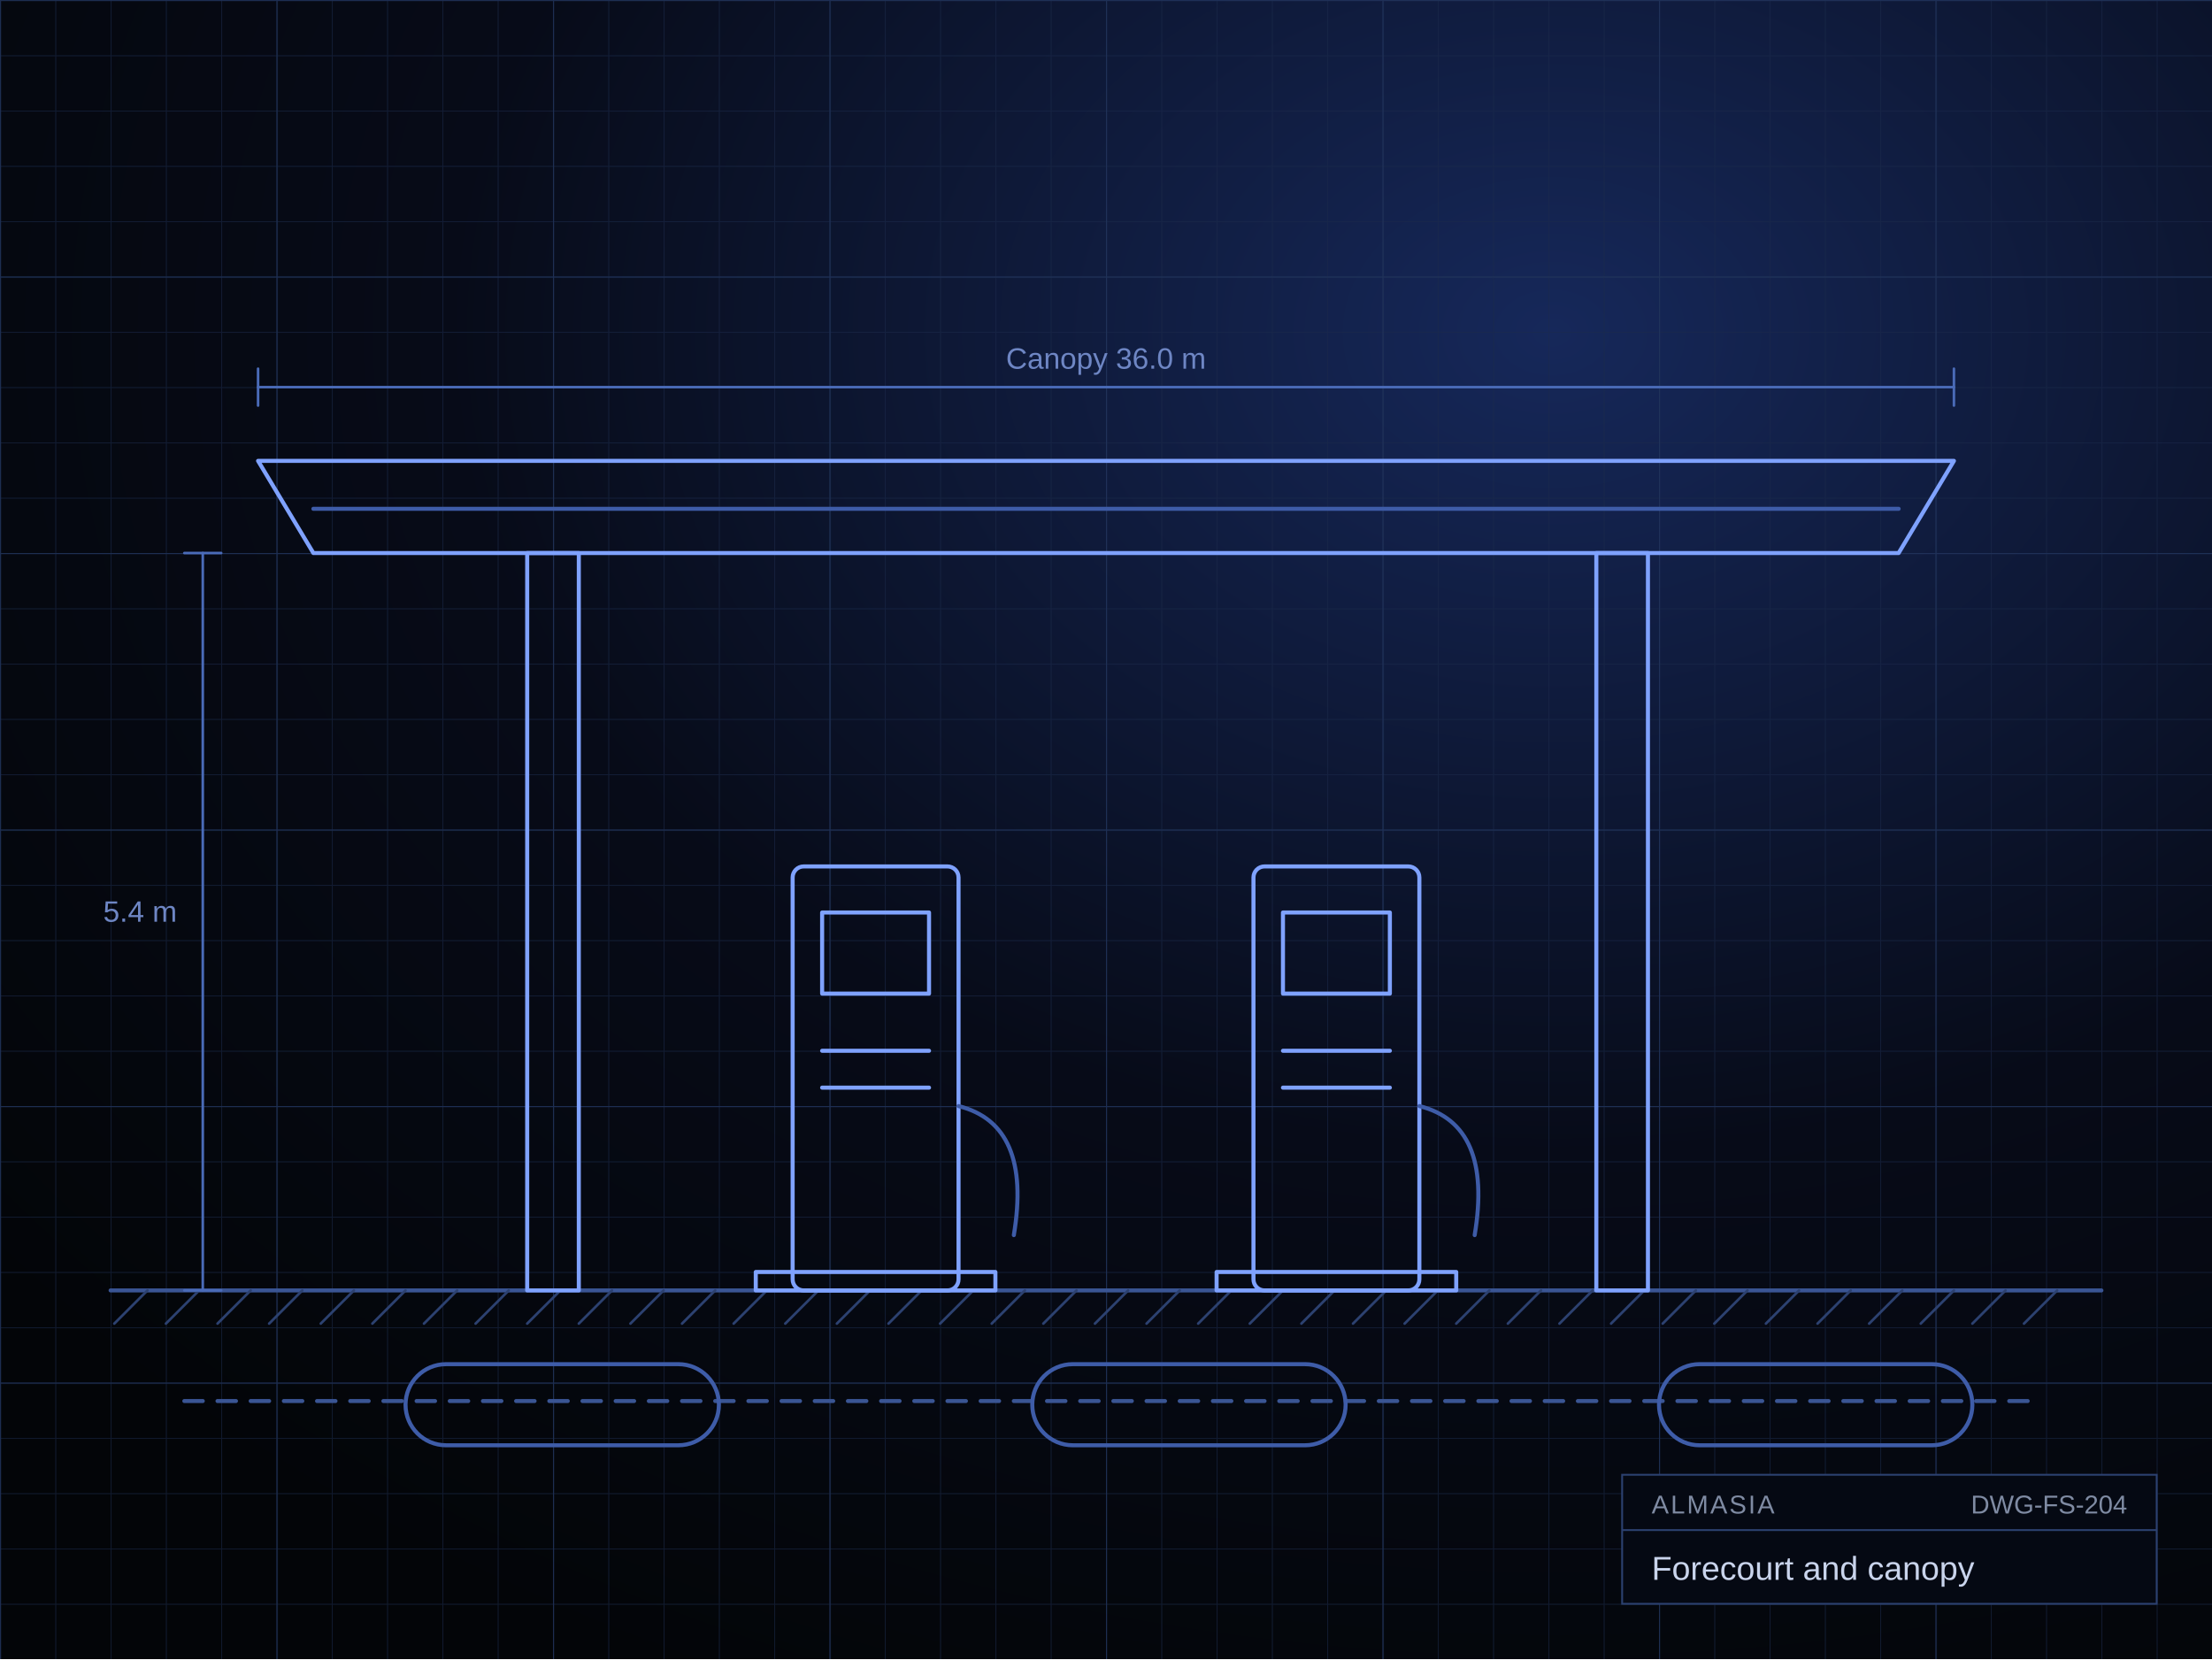
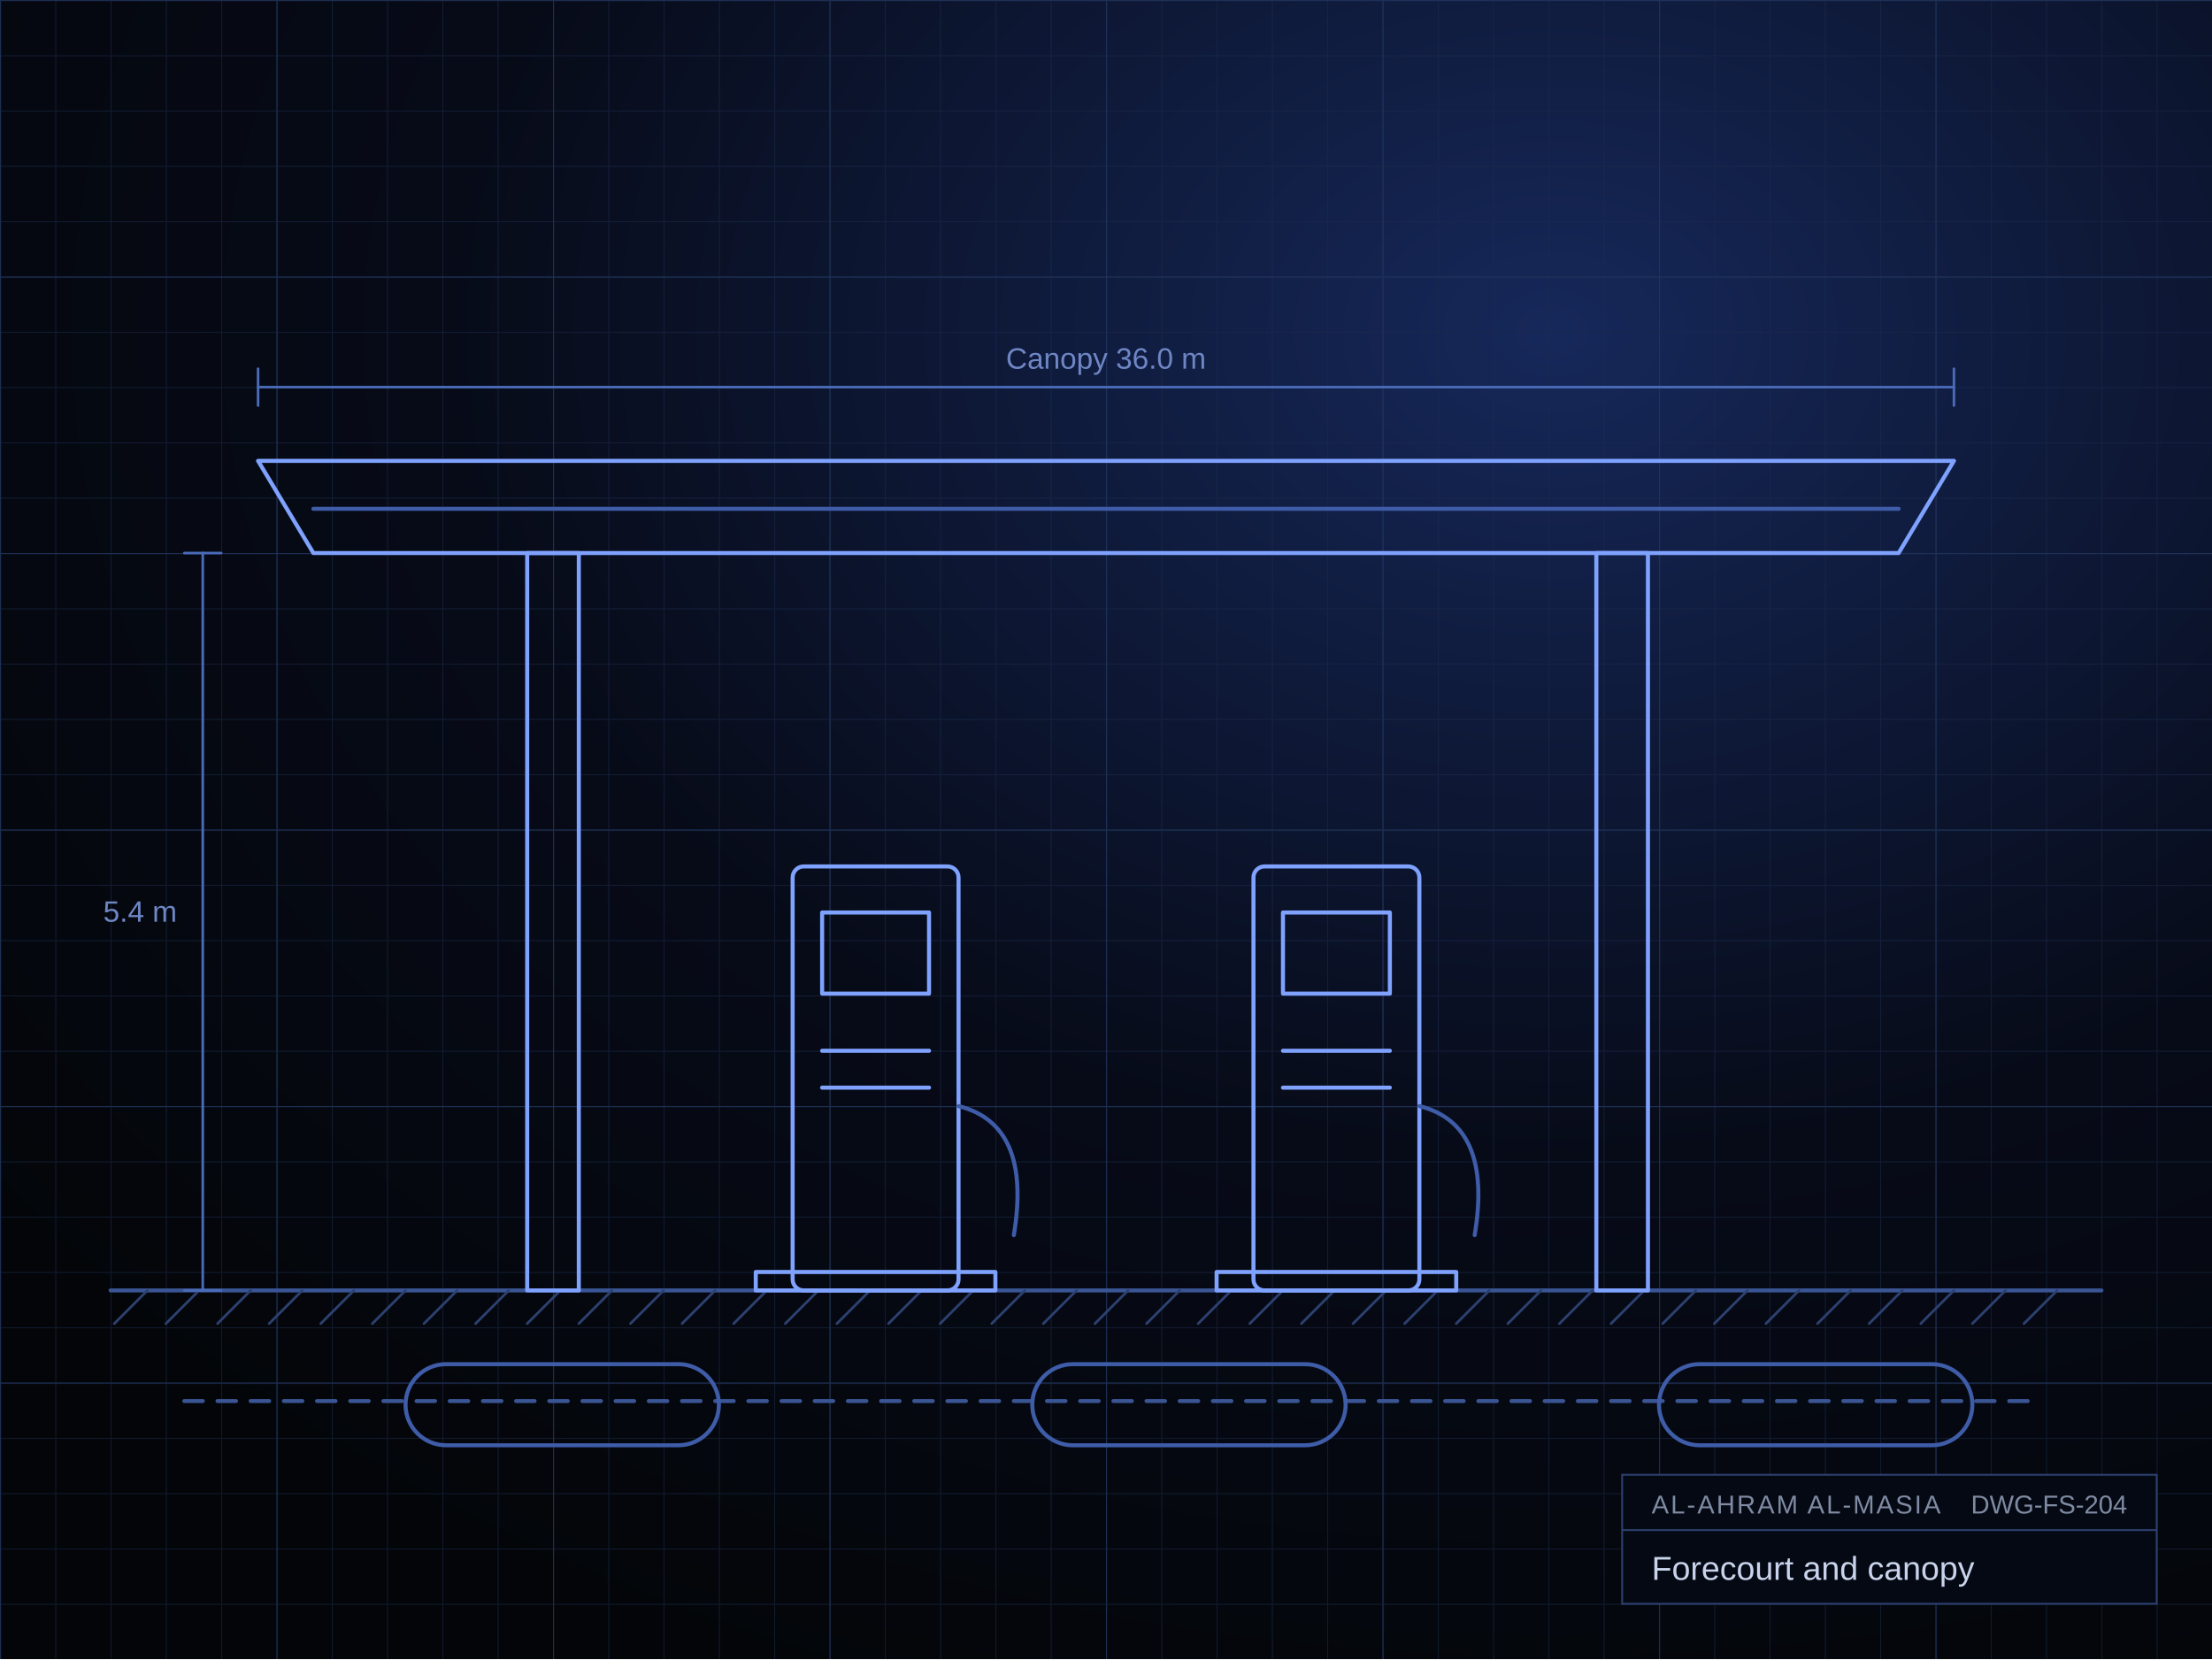
<svg xmlns="http://www.w3.org/2000/svg" viewBox="0 0 1200 900" role="img" aria-label="Forecourt and canopy">
  <defs>
    <pattern id="g" width="30" height="30" patternUnits="userSpaceOnUse">
      <path d="M30 0H0V30" fill="none" stroke="#1B2A4A" stroke-width="1" />
    </pattern>
    <pattern id="G" width="150" height="150" patternUnits="userSpaceOnUse">
      <path d="M150 0H0V150" fill="none" stroke="#22365F" stroke-width="1.2" />
    </pattern>
    <radialGradient id="l" cx="70%" cy="20%" r="90%">
      <stop offset="0" stop-color="#16285A" />
      <stop offset=".55" stop-color="#070B18" />
      <stop offset="1" stop-color="#030508" />
    </radialGradient>
  </defs>
  <rect width="1200" height="900" fill="url(#l)" />
  <rect width="1200" height="900" fill="url(#g)" opacity=".55" />
  <rect width="1200" height="900" fill="url(#G)" opacity=".7" />
  <g fill="none" stroke="#7FA2FF" stroke-width="2.2" stroke-linecap="round" stroke-linejoin="round">
    <line x1="60" y1="700" x2="1140" y2="700" stroke="#3A5594" />
    <line x1="80" y1="700" x2="62" y2="718" stroke="#2C4170" stroke-width="1.4" />
    <line x1="108" y1="700" x2="90" y2="718" stroke="#2C4170" stroke-width="1.4" />
    <line x1="136" y1="700" x2="118" y2="718" stroke="#2C4170" stroke-width="1.4" />
    <line x1="164" y1="700" x2="146" y2="718" stroke="#2C4170" stroke-width="1.4" />
    <line x1="192" y1="700" x2="174" y2="718" stroke="#2C4170" stroke-width="1.4" />
    <line x1="220" y1="700" x2="202" y2="718" stroke="#2C4170" stroke-width="1.4" />
    <line x1="248" y1="700" x2="230" y2="718" stroke="#2C4170" stroke-width="1.4" />
    <line x1="276" y1="700" x2="258" y2="718" stroke="#2C4170" stroke-width="1.4" />
    <line x1="304" y1="700" x2="286" y2="718" stroke="#2C4170" stroke-width="1.4" />
    <line x1="332" y1="700" x2="314" y2="718" stroke="#2C4170" stroke-width="1.4" />
    <line x1="360" y1="700" x2="342" y2="718" stroke="#2C4170" stroke-width="1.4" />
    <line x1="388" y1="700" x2="370" y2="718" stroke="#2C4170" stroke-width="1.4" />
    <line x1="416" y1="700" x2="398" y2="718" stroke="#2C4170" stroke-width="1.4" />
    <line x1="444" y1="700" x2="426" y2="718" stroke="#2C4170" stroke-width="1.4" />
    <line x1="472" y1="700" x2="454" y2="718" stroke="#2C4170" stroke-width="1.4" />
    <line x1="500" y1="700" x2="482" y2="718" stroke="#2C4170" stroke-width="1.4" />
    <line x1="528" y1="700" x2="510" y2="718" stroke="#2C4170" stroke-width="1.4" />
    <line x1="556" y1="700" x2="538" y2="718" stroke="#2C4170" stroke-width="1.4" />
    <line x1="584" y1="700" x2="566" y2="718" stroke="#2C4170" stroke-width="1.4" />
    <line x1="612" y1="700" x2="594" y2="718" stroke="#2C4170" stroke-width="1.4" />
    <line x1="640" y1="700" x2="622" y2="718" stroke="#2C4170" stroke-width="1.4" />
    <line x1="668" y1="700" x2="650" y2="718" stroke="#2C4170" stroke-width="1.4" />
    <line x1="696" y1="700" x2="678" y2="718" stroke="#2C4170" stroke-width="1.4" />
    <line x1="724" y1="700" x2="706" y2="718" stroke="#2C4170" stroke-width="1.4" />
    <line x1="752" y1="700" x2="734" y2="718" stroke="#2C4170" stroke-width="1.4" />
    <line x1="780" y1="700" x2="762" y2="718" stroke="#2C4170" stroke-width="1.4" />
    <line x1="808" y1="700" x2="790" y2="718" stroke="#2C4170" stroke-width="1.4" />
    <line x1="836" y1="700" x2="818" y2="718" stroke="#2C4170" stroke-width="1.4" />
    <line x1="864" y1="700" x2="846" y2="718" stroke="#2C4170" stroke-width="1.4" />
    <line x1="892" y1="700" x2="874" y2="718" stroke="#2C4170" stroke-width="1.4" />
    <line x1="920" y1="700" x2="902" y2="718" stroke="#2C4170" stroke-width="1.4" />
    <line x1="948" y1="700" x2="930" y2="718" stroke="#2C4170" stroke-width="1.4" />
    <line x1="976" y1="700" x2="958" y2="718" stroke="#2C4170" stroke-width="1.4" />
    <line x1="1004" y1="700" x2="986" y2="718" stroke="#2C4170" stroke-width="1.4" />
    <line x1="1032" y1="700" x2="1014" y2="718" stroke="#2C4170" stroke-width="1.4" />
    <line x1="1060" y1="700" x2="1042" y2="718" stroke="#2C4170" stroke-width="1.4" />
    <line x1="1088" y1="700" x2="1070" y2="718" stroke="#2C4170" stroke-width="1.4" />
    <line x1="1116" y1="700" x2="1098" y2="718" stroke="#2C4170" stroke-width="1.4" />
    <path d="M140 250 H1060 L1030 300 H170 Z" />
    <line x1="170" y1="276" x2="1030" y2="276" stroke="#3E5CA8" />
    <rect x="286" y="300" width="28" height="400" />
    <rect x="866" y="300" width="28" height="400" />
    <rect x="430" y="470" width="90" height="230" rx="6" />
    <rect x="446" y="495" width="58" height="44" />
    <line x1="446" y1="570" x2="504" y2="570" />
    <line x1="446" y1="590" x2="504" y2="590" />
    <path d="M520 600 q40 10 30 70" stroke="#3E5CA8" />
    <rect x="410" y="690" width="130" height="10" />
    <rect x="680" y="470" width="90" height="230" rx="6" />
    <rect x="696" y="495" width="58" height="44" />
    <line x1="696" y1="570" x2="754" y2="570" />
    <line x1="696" y1="590" x2="754" y2="590" />
    <path d="M770 600 q40 10 30 70" stroke="#3E5CA8" />
    <rect x="660" y="690" width="130" height="10" />
    <path d="M100 760 H1100" stroke="#3A5594" stroke-dasharray="10 8" />
    <rect x="220" y="740" width="170" height="44" rx="22" stroke="#3E5CA8" />
    <rect x="560" y="740" width="170" height="44" rx="22" stroke="#3E5CA8" />
    <rect x="900" y="740" width="170" height="44" rx="22" stroke="#3E5CA8" />
    <g stroke="#4A6BB8" stroke-width="1.4">
      <line x1="140" y1="210" x2="1060" y2="210" />
      <line x1="140" y1="200" x2="140" y2="220" />
      <line x1="1060" y1="200" x2="1060" y2="220" />
    </g>
    <text x="600.0" y="200" fill="#6E86C4" stroke="none" font-family="Manrope, Arial" font-size="16" text-anchor="middle">Canopy 36.0 m</text>
    <g stroke="#4A6BB8" stroke-width="1.4">
      <line x1="110" y1="300" x2="110" y2="700" />
      <line x1="100" y1="300" x2="120" y2="300" />
      <line x1="100" y1="700" x2="120" y2="700" />
    </g>
    <text x="96" y="500.0" fill="#6E86C4" stroke="none" font-family="Manrope, Arial" font-size="16" text-anchor="end">5.4 m</text>
  </g>
  <g font-family="Manrope, Arial, sans-serif" fill="#7F8BA3" font-size="18">
    <rect x="880" y="800" width="290" height="70" fill="#050913" stroke="#2C4170" />
    <line x1="880" y1="830" x2="1170" y2="830" stroke="#2C4170" />
-     <text x="896" y="821" font-size="14" letter-spacing="1">ALMASIA</text>
+     <text x="896" y="821" font-size="14" letter-spacing="1">AL-AHRAM AL-MASIA</text>
    <text x="1154" y="821" font-size="14" text-anchor="end">DWG-FS-204</text>
    <text x="896" y="857" fill="#C9D4EC">Forecourt and canopy</text>
  </g>
</svg>
